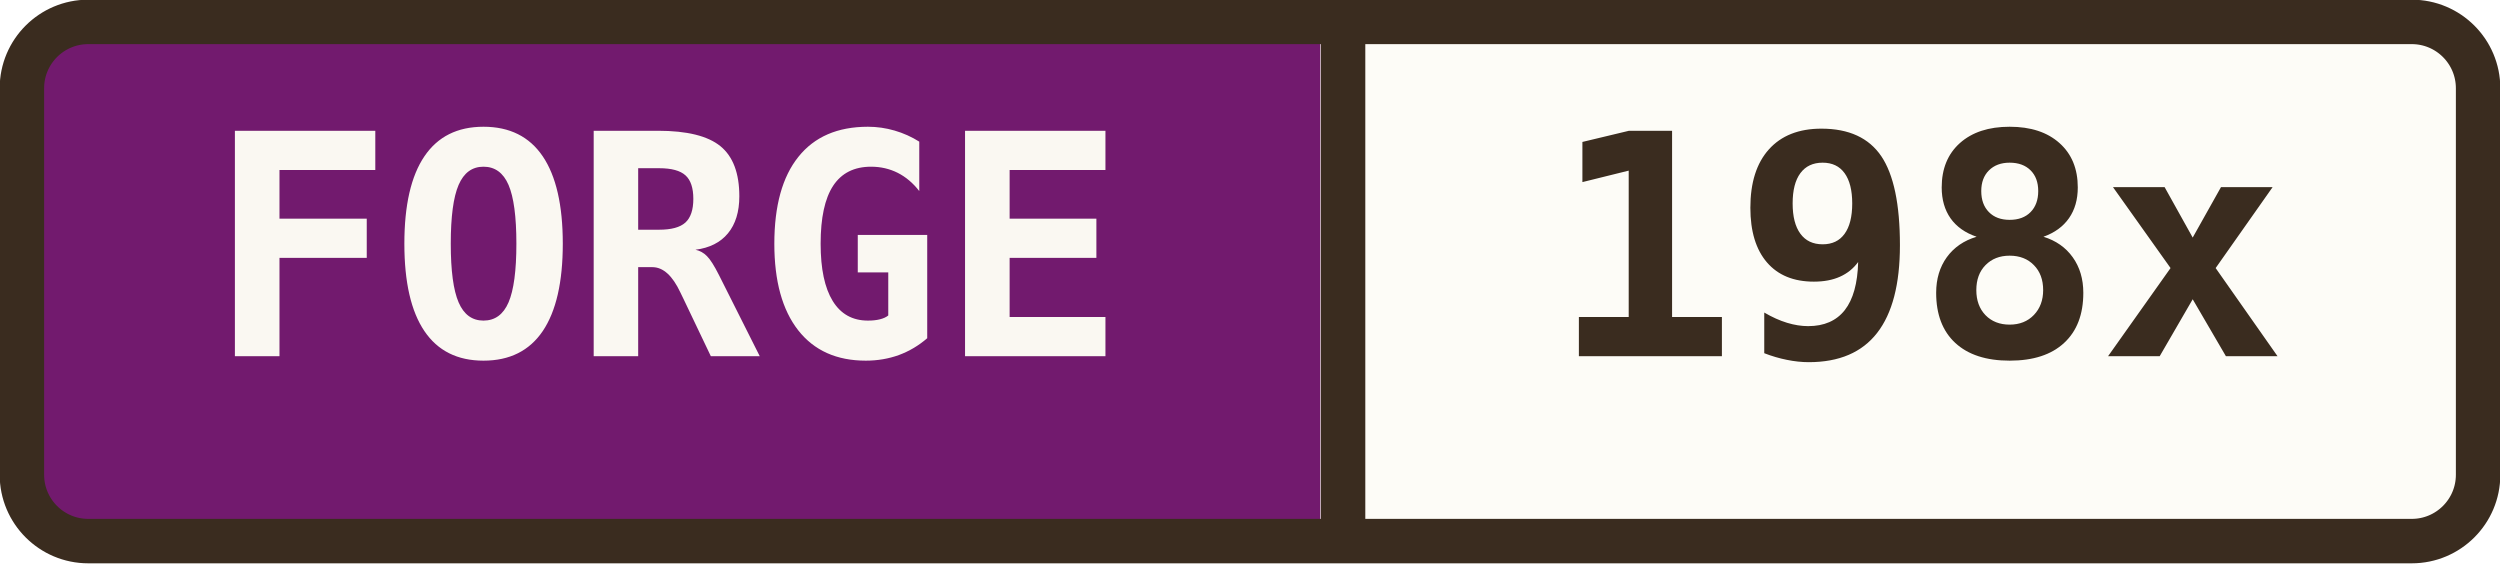
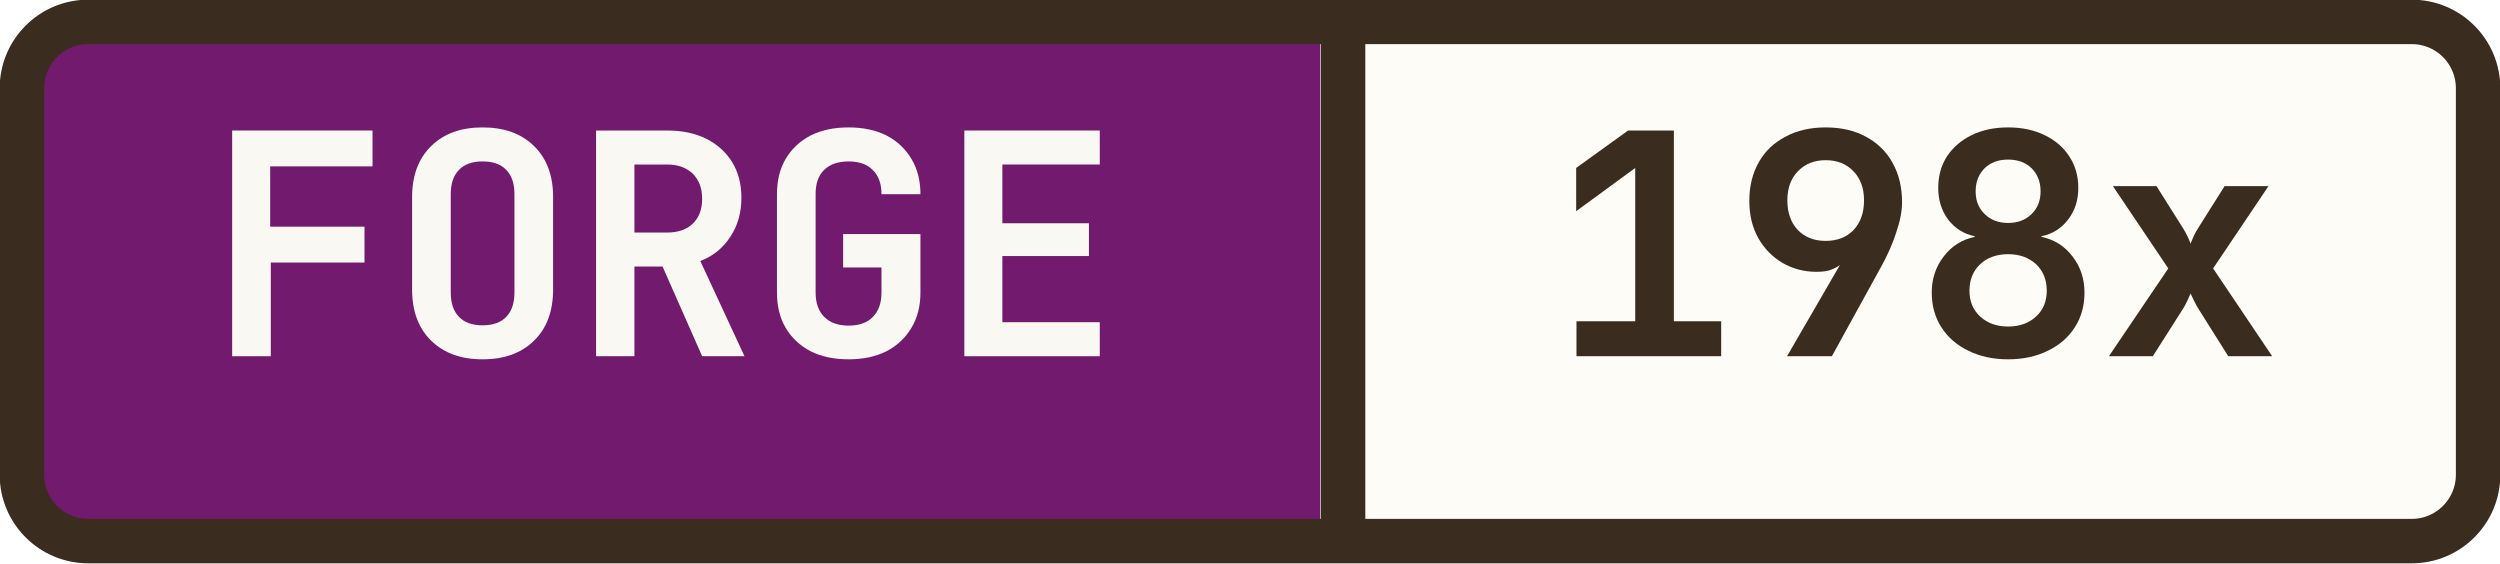
<svg xmlns="http://www.w3.org/2000/svg" width="388.1" height="87.5" viewBox="0 0 388.1 87.5" role="img" aria-label="Forge198x">
  <g>
    <clipPath id="r">
      <rect x="3.4" y="3.4" width="381.3" height="80.6" rx="10.3" />
    </clipPath>
    <g clip-path="url(#r)">
      <rect x="3.4" y="3.4" width="201.6" height="80.6" fill="#721a6e" />
      <rect x="205.0" y="3.4" width="179.7" height="80.6" fill="#fdfcf7" />
    </g>
    <rect x="3.4" y="3.4" width="381.3" height="80.6" rx="10.3" fill="none" stroke="#3a2c1f" stroke-width="6.9" />
    <line x1="208.5" y1="3.4" x2="208.5" y2="84.1" stroke="#3a2c1f" stroke-width="6.9" />
-     <g font-family="JetBrains Mono, ui-monospace, monospace" font-size="48.0" font-weight="700" letter-spacing="-0.48">
-       <text x="32.2" y="55.3" fill="#faf8f2">FORGE</text>
-       <text x="240.7" y="55.3" fill="#3a2c1f">198x</text>
+     <g fill="#faf8f2" transform="translate(32.2 55.3) scale(0.048 -0.048)">
+       <path d="M80 0V730H534V614H203V419H508V303H205V0Z" />
+       <path d="M300 -10Q195 -10 134 50Q72 110 72 216V514Q72 620 134 680Q195 740 300 740Q405 740 466 680Q528 620 528 515V216Q528 110 466 50Q405 -10 300 -10ZM300 100Q351 100 377 128Q403 155 403 206V524Q403 575 377 602Q351 630 300 630Q249 630 223 602Q197 575 197 524V206Q197 155 223 128Q249 100 300 100Z" transform="translate(590 0)" />
+       <path d="M77 0V730H307Q380 730 434 703Q487 676 517 628Q547 579 547 513Q547 440 511 386Q475 331 414 308L557 0H420L292 290H201V0ZM201 400H307Q360 400 390 429Q420 458 420 509Q420 560 390 590Q359 620 307 620H201Z" transform="translate(1180 0)" />
+       <path d="M304 -10Q233 -10 181 16Q129 43 100 92Q72 140 72 206V524Q72 590 100 638Q129 687 181 714Q233 740 304 740Q374 740 426 714Q478 687 507 638Q536 590 536 524H410Q410 575 382 602Q355 630 304 630Q253 630 225 603Q197 576 197 525V206Q197 155 225 127Q253 99 304 99Q355 99 382 127Q410 155 410 206V287H286V395H536V206Q536 140 507 92Q478 43 426 16Q374 -10 304 -10Z" transform="translate(1770 0)" />
+       <path d="M88 0V730H526V620H211V430H491V324H211V110H526V0Z" transform="translate(2360 0)" />
+     </g>
+     <g fill="#3a2c1f" transform="translate(240.7 55.3) scale(0.048 -0.048)">
+       <path d="M84 0V113H274V609L83 469V609L251 730H399V113H552V0Z" />
+       <path d="M175 0 346 295Q334 286 318 280Q302 273 270 273Q210 273 160 302Q111 331 82 382Q53 434 53 502Q53 574 84 628Q114 681 170 710Q225 740 300 740Q375 740 430 710Q486 680 516 626Q547 571 547 498Q547 455 528 400Q510 344 478 287L320 0ZM300 373Q356 373 390 408Q424 444 424 504Q424 563 390 598Q356 634 300 634Q244 634 210 598Q176 563 176 504Q176 444 210 408Q244 373 300 373Z" transform="translate(590 0)" />
+       <path d="M300 -10Q227 -10 171 18Q115 45 84 94Q53 142 53 206Q53 273 92 323Q130 373 192 386V388Q139 399 106 442Q74 485 74 544Q74 602 102 646Q131 690 182 715Q233 740 300 740Q367 740 418 715Q470 690 498 646Q527 602 527 544Q527 485 494 442Q461 399 408 388V386Q470 373 508 323Q547 273 547 206Q547 142 516 94Q485 45 429 18Q373 -10 300 -10ZM300 431Q347 431 376 460Q405 488 405 533Q405 579 376 608Q347 636 300 636Q253 636 224 608Q195 579 195 533Q195 488 224 460Q253 431 300 431ZM300 96Q355 96 390 128Q425 160 425 212Q425 265 390 298Q355 330 300 330Q245 330 210 298Q175 265 175 212Q175 160 210 128Q245 96 300 96Z" transform="translate(1180 0)" />
+       <path d="M36 0 228 284 49 550H190L275 415Q283 403 290 388Q297 373 300 364Q304 373 310 388Q317 403 325 415L410 550H552L373 284L564 0H422L327 151Q319 163 312 178Q304 194 300 203Q296 194 289 178Q282 163 274 151L178 0Z" transform="translate(1770 0)" />
    </g>
  </g>
</svg>
